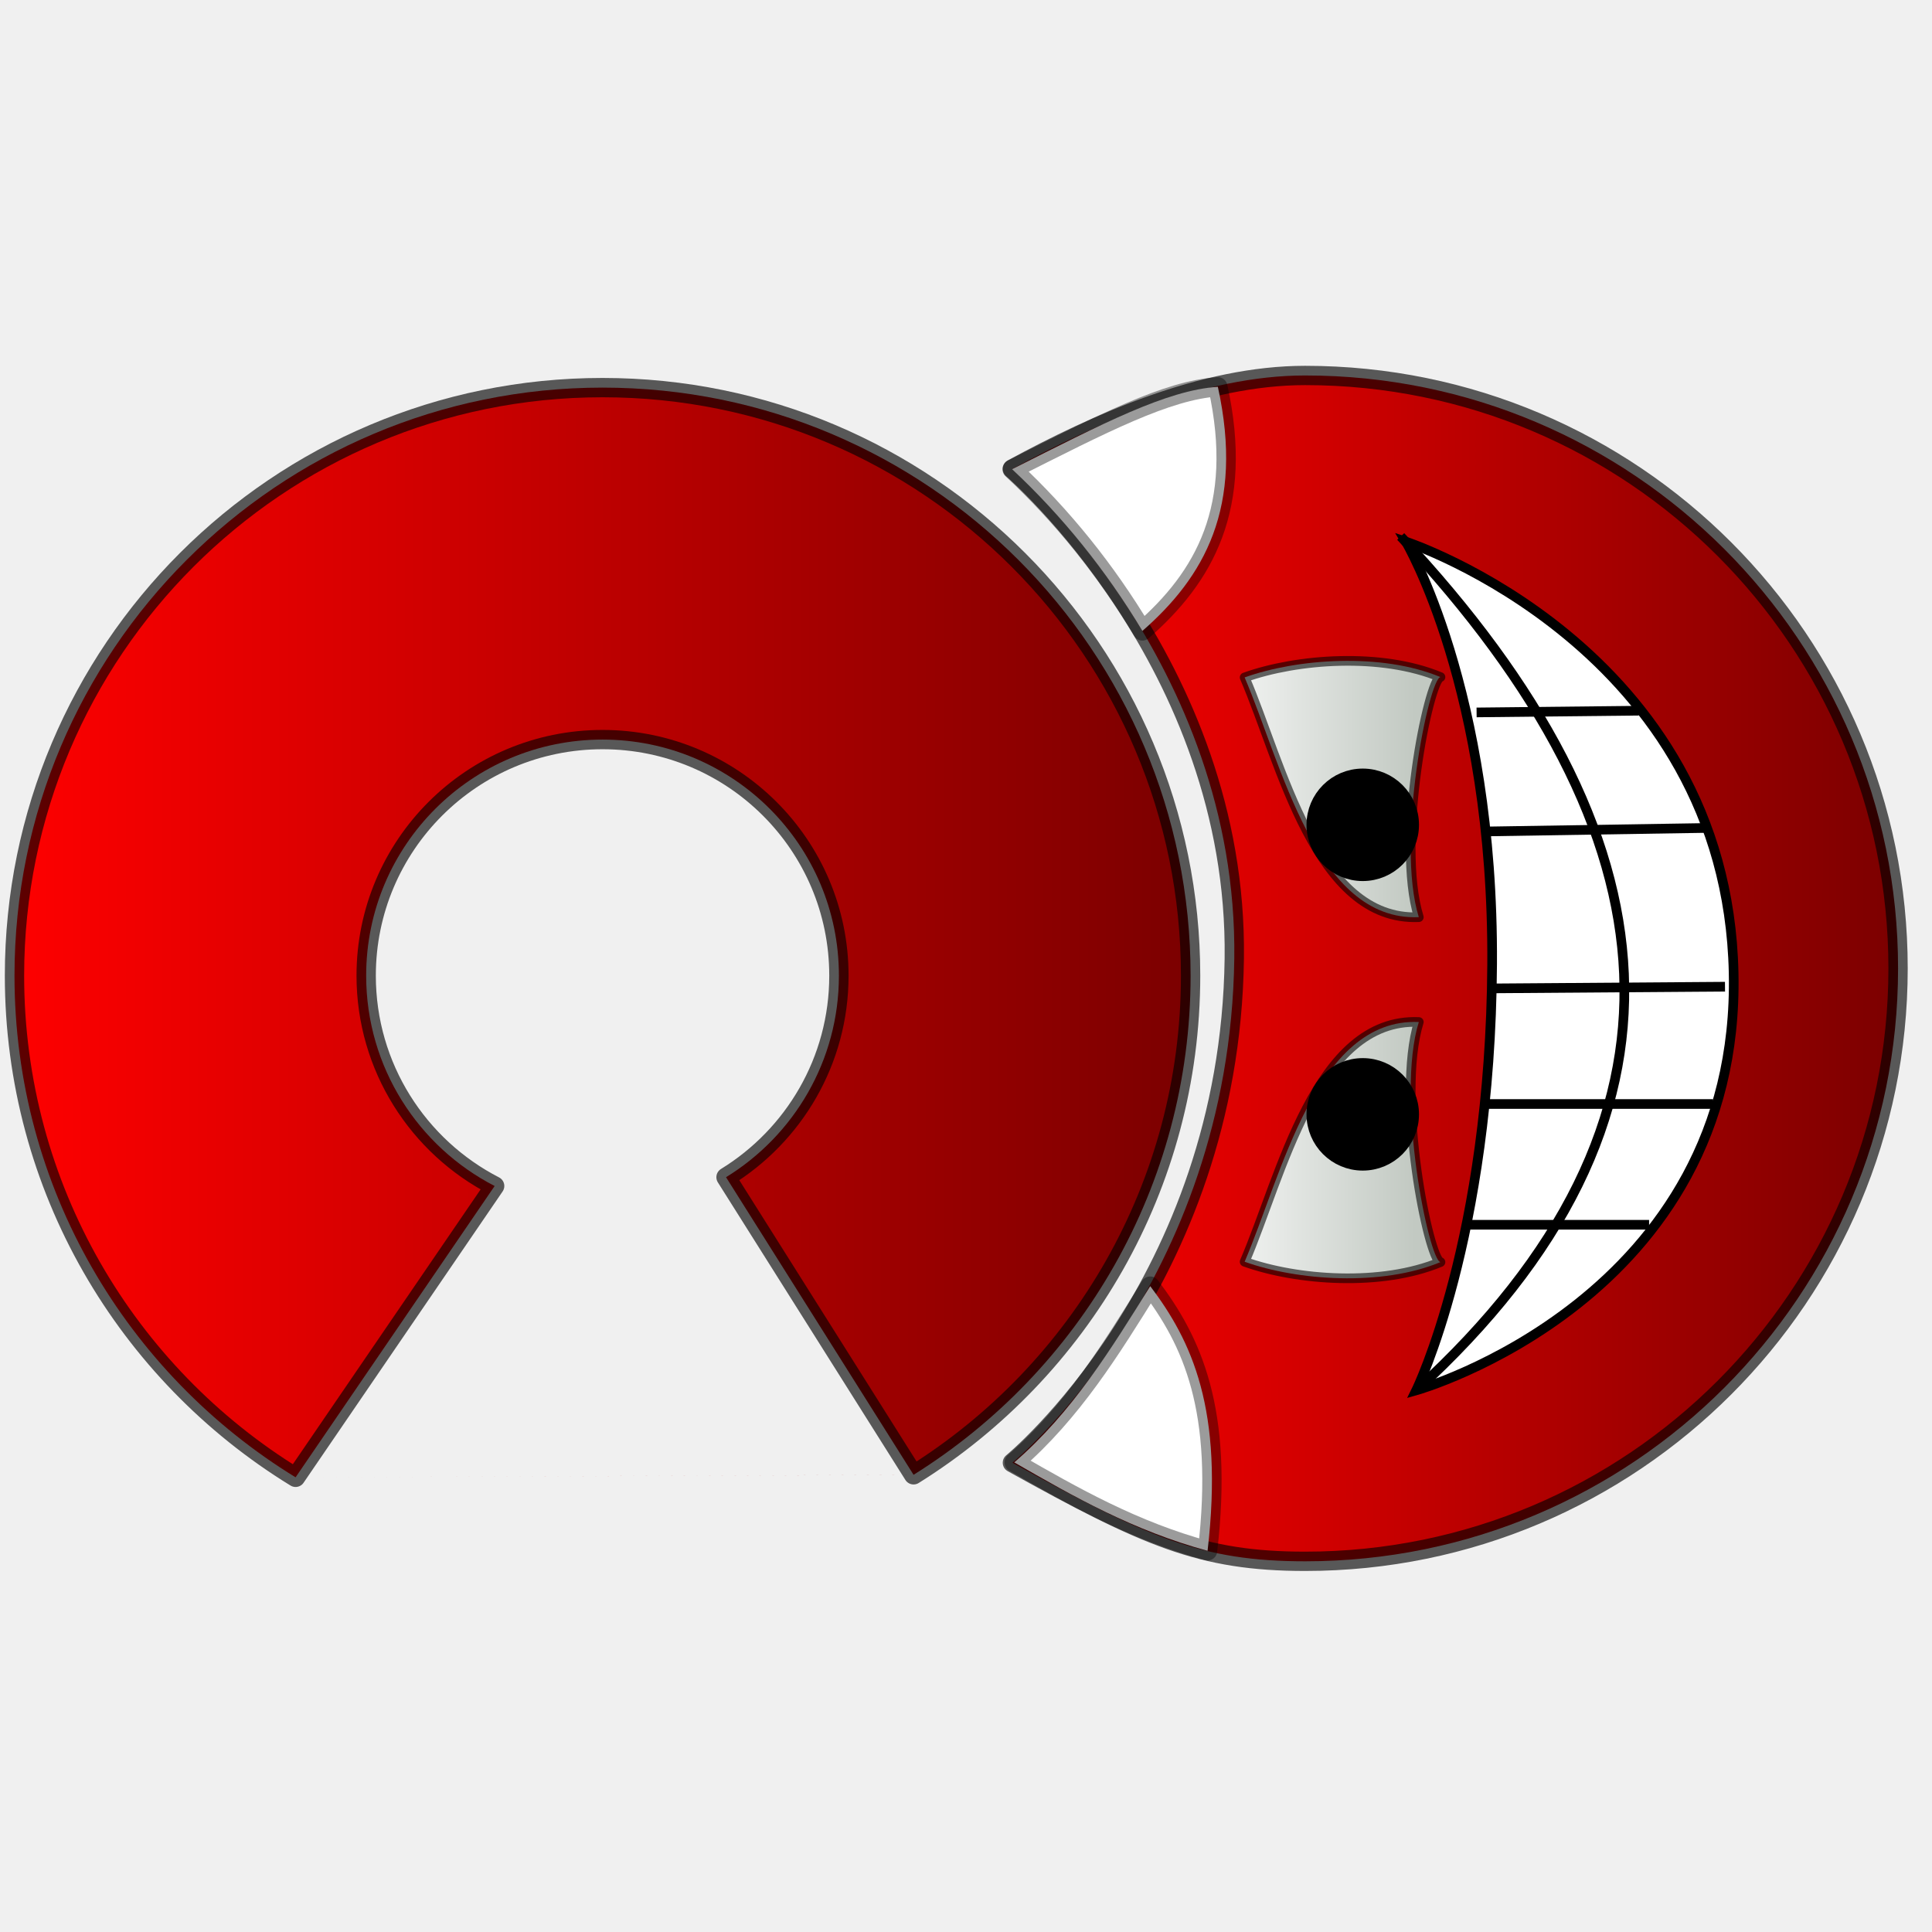
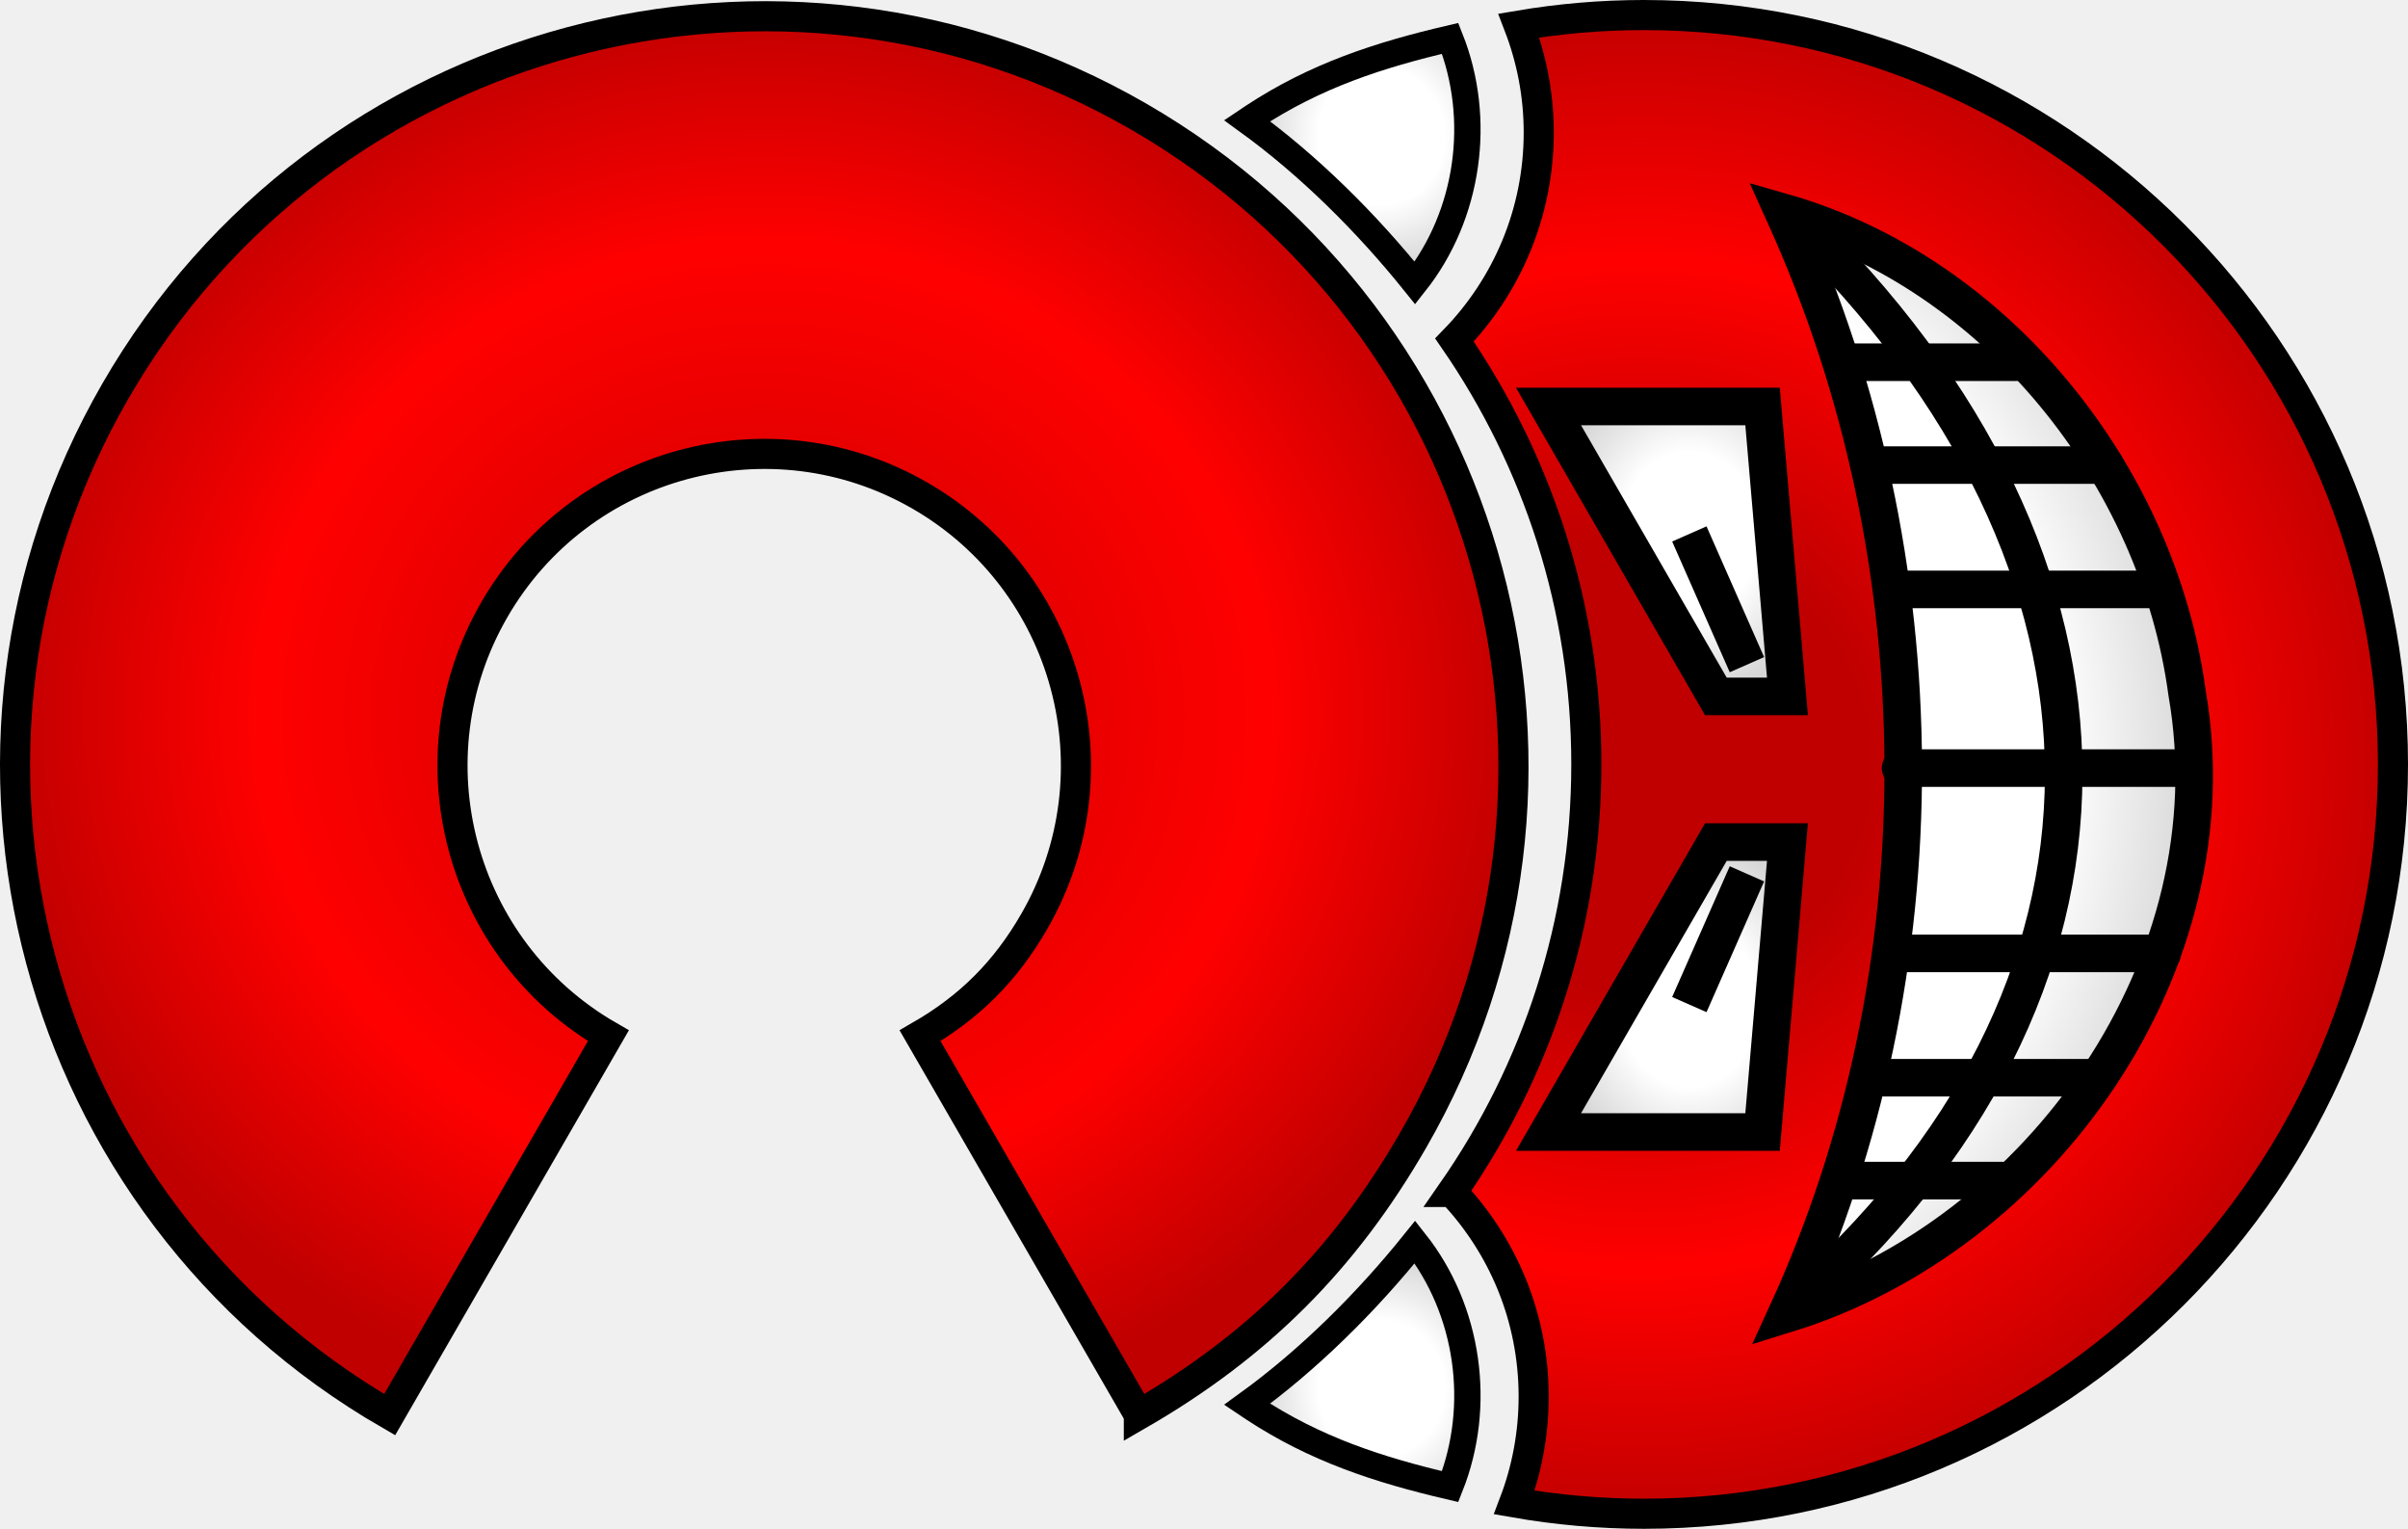
- <svg xmlns="http://www.w3.org/2000/svg" xmlns:xlink="http://www.w3.org/1999/xlink" width="200" height="200" id="svg2" version="1.1">
+ <svg xmlns="http://www.w3.org/2000/svg" xmlns:xlink="http://www.w3.org/1999/xlink" width="400.032" height="253.906" id="svg2" version="1.0" style="display:inline">
  <defs id="defs4">
-     <linearGradient id="linearGradient5039">
-       <stop style="stop-color:#ffffff;stop-opacity:1;" offset="0" id="stop5041" />
-       <stop style="stop-color:#c2c9c2;stop-opacity:1;" offset="1" id="stop5043" />
+     <linearGradient id="linearGradient3821">
+       <stop id="stop3824" offset="0" style="stop-color:#ffffff;stop-opacity:1;" />
+       <stop style="stop-color:#ffffff;stop-opacity:1;" offset="0.763" id="stop3826" />
+       <stop id="stop3828" offset="1" style="stop-color:#d6d6d6;stop-opacity:1;" />
    </linearGradient>
-     <linearGradient id="linearGradient3857">
-       <stop style="stop-color:#ff0000;stop-opacity:1;" offset="0" id="stop3859" />
-       <stop style="stop-color:#7a0000;stop-opacity:1;" offset="1" id="stop3861" />
+     <linearGradient id="linearGradient3232">
+       <stop style="stop-color:#ffffff;stop-opacity:1;" offset="0" id="stop3234" />
+       <stop id="stop3272" offset="0.5" style="stop-color:#ffffff;stop-opacity:1;" />
+       <stop style="stop-color:#d6d6d6;stop-opacity:1;" offset="1" id="stop3236" />
    </linearGradient>
-     <linearGradient xlink:href="#linearGradient3857" id="linearGradient3863" x1="0.5" y1="96.529" x2="124.25" y2="96.529" gradientUnits="userSpaceOnUse" />
-     <linearGradient xlink:href="#linearGradient3857" id="linearGradient3877" x1="110.747" y1="92.924" x2="205.568" y2="92.924" gradientUnits="userSpaceOnUse" />
-     <linearGradient xlink:href="#linearGradient5039" id="linearGradient5045" x1="122.39" y1="119.256" x2="146.46" y2="119.256" gradientUnits="userSpaceOnUse" />
-     <linearGradient xlink:href="#linearGradient5039" id="linearGradient5078" gradientUnits="userSpaceOnUse" x1="122.39" y1="119.256" x2="146.46" y2="119.256" />
+     <linearGradient id="linearGradient3817">
+       <stop id="stop3819" offset="0" style="stop-color:#e00000;stop-opacity:1;" />
+       <stop style="stop-color:#e00000;stop-opacity:1;" offset="0.3" id="stop3821" />
+       <stop style="stop-color:#ff0000;stop-opacity:1;" offset="0.66" id="stop3823" />
+       <stop id="stop3825" offset="1" style="stop-color:#c00000;stop-opacity:1;" />
+     </linearGradient>
+     <linearGradient id="linearGradient3742">
+       <stop style="stop-color:#c00000;stop-opacity:1;" offset="0" id="stop3744" />
+       <stop id="stop3801" offset="0.3" style="stop-color:#c00000;stop-opacity:1;" />
+       <stop id="stop3750" offset="0.66" style="stop-color:#ff0000;stop-opacity:1;" />
+       <stop style="stop-color:#c00000;stop-opacity:1;" offset="1" id="stop3746" />
+     </linearGradient>
+     <radialGradient xlink:href="#linearGradient3742" id="radialGradient3748" cx="125" cy="619.699" fx="125" fy="619.699" r="124.926" gradientTransform="matrix(1.077975,3.5399168e-8,-3.5098568e-8,1.068822,-9.746918,-43.24585)" gradientUnits="userSpaceOnUse" />
+     <radialGradient xlink:href="#linearGradient3817" id="radialGradient3799" cx="266.979" cy="619.113" fx="266.979" fy="619.113" r="78.692" gradientTransform="matrix(1.75008,0,0,1.788685,-200.2554,-488.2857)" gradientUnits="userSpaceOnUse" />
+     <radialGradient xlink:href="#linearGradient3232" id="radialGradient3238" cx="278.166" cy="595.33" fx="278.166" fy="595.33" r="16.41" gradientTransform="matrix(1,0,0,1.206642,0,-122.0672)" gradientUnits="userSpaceOnUse" />
+     <radialGradient xlink:href="#linearGradient3232" id="radialGradient3246" cx="277.997" cy="643.965" fx="277.997" fy="643.965" r="16.41" gradientTransform="matrix(1,0,0,1.206642,0,-134.0524)" gradientUnits="userSpaceOnUse" />
+     <radialGradient xlink:href="#linearGradient3232" id="radialGradient3254" cx="323.931" cy="618.984" fx="323.931" fy="618.984" r="27.902" gradientTransform="matrix(1,0,0,2.647868,0,-1019.863)" gradientUnits="userSpaceOnUse" />
+     <radialGradient xlink:href="#linearGradient3232" id="radialGradient3262" cx="224.045" cy="515.587" fx="224.045" fy="515.587" r="22.455" gradientTransform="matrix(1,0,0,1.066922,0,-34.84284)" gradientUnits="userSpaceOnUse" />
+     <radialGradient xlink:href="#linearGradient3232" id="radialGradient3270" cx="225.093" cy="719.319" fx="225.093" fy="719.319" r="22.032" gradientTransform="matrix(1,0,0,1.070403,0,-50.50894)" gradientUnits="userSpaceOnUse" />
+     <radialGradient xlink:href="#linearGradient3817" id="radialGradient3448" cx="125" cy="610.754" fx="125" fy="610.754" r="126.964" gradientTransform="matrix(1,0,0,0.9343106,0,40.12011)" gradientUnits="userSpaceOnUse" />
+     <radialGradient xlink:href="#linearGradient3742" id="radialGradient3480" cx="270.265" cy="618.885" fx="270.265" fy="618.885" r="80.641" gradientTransform="matrix(1.584713,0,0,1.574307,-158.0274,-355.4304)" gradientUnits="userSpaceOnUse" />
+     <radialGradient xlink:href="#linearGradient3232" id="radialGradient3488" cx="227.523" cy="514.883" fx="227.523" fy="514.883" r="20.986" gradientTransform="matrix(1,0,0,1.072325,0,-37.50956)" gradientUnits="userSpaceOnUse" />
+     <radialGradient xlink:href="#linearGradient3232" id="radialGradient2531" gradientUnits="userSpaceOnUse" gradientTransform="matrix(1,0,0,-1.072325,3.4492424e-6,1274.648)" cx="227.523" cy="514.883" fx="227.523" fy="514.883" r="20.986" />
+     <radialGradient xlink:href="#linearGradient3821" id="radialGradient3819" cx="264" cy="618.67" fx="264" fy="618.67" r="37.233" gradientTransform="matrix(2.683961,7.6099957e-7,-8.57159e-7,3.023105,-444.5648,-1251.635)" gradientUnits="userSpaceOnUse" />
+     <radialGradient xlink:href="#linearGradient3232" id="radialGradient3836" cx="278.68" cy="581.06" fx="278.68" fy="581.06" r="22.964" gradientTransform="matrix(1,0,0,1.184194,0,-107.4808)" gradientUnits="userSpaceOnUse" />
+     <radialGradient xlink:href="#linearGradient3232" id="radialGradient3844" cx="278.68" cy="658.324" fx="278.68" fy="658.324" r="22.964" gradientTransform="matrix(1,0,0,1.184194,0,-120.8063)" gradientUnits="userSpaceOnUse" />
+     <radialGradient xlink:href="#linearGradient3232-5" id="radialGradient3844-1" cx="278.68" cy="658.324" fx="278.68" fy="658.324" r="22.964" gradientTransform="matrix(1,0,0,1.184194,0,-120.8063)" gradientUnits="userSpaceOnUse" />
+     <linearGradient id="linearGradient3232-5">
+       <stop style="stop-color:#ffffff;stop-opacity:1;" offset="0" id="stop3234-6" />
+       <stop id="stop3272-8" offset="0.5" style="stop-color:#ffffff;stop-opacity:1;" />
+       <stop style="stop-color:#d6d6d6;stop-opacity:1;" offset="1" id="stop3236-1" />
+     </linearGradient>
+     <radialGradient xlink:href="#linearGradient3232-5" id="radialGradient3836-8" cx="278.68" cy="581.06" fx="278.68" fy="581.06" r="22.964" gradientTransform="matrix(1,0,0,1.184194,0,-107.4808)" gradientUnits="userSpaceOnUse" />
+     <linearGradient id="linearGradient3862">
+       <stop style="stop-color:#ffffff;stop-opacity:1;" offset="0" id="stop3864" />
+       <stop id="stop3866" offset="0.5" style="stop-color:#ffffff;stop-opacity:1;" />
+       <stop style="stop-color:#d6d6d6;stop-opacity:1;" offset="1" id="stop3868" />
+     </linearGradient>
+     <radialGradient r="22.964" fy="581.06" fx="278.68" cy="581.06" cx="278.68" gradientTransform="matrix(1,0,0,1.184194,0,-107.4808)" gradientUnits="userSpaceOnUse" id="radialGradient3874" xlink:href="#linearGradient3232-5" />
+     <radialGradient xlink:href="#linearGradient3821-2" id="radialGradient3819-2" cx="264" cy="618.67" fx="264" fy="618.67" r="37.233" gradientTransform="matrix(2.683961,7.6099957e-7,-8.57159e-7,3.023105,-444.5648,-1251.635)" gradientUnits="userSpaceOnUse" />
+     <linearGradient id="linearGradient3821-2">
+       <stop id="stop3824-0" offset="0" style="stop-color:#ffffff;stop-opacity:1;" />
+       <stop style="stop-color:#ffffff;stop-opacity:1;" offset="0.763" id="stop3826-1" />
+       <stop id="stop3828-5" offset="1" style="stop-color:#d6d6d6;stop-opacity:1;" />
+     </linearGradient>
+     <radialGradient r="37.233" fy="618.67" fx="264" cy="618.67" cx="264" gradientTransform="matrix(2.683961,7.6099957e-7,-8.57159e-7,3.023105,-444.5648,-1251.635)" gradientUnits="userSpaceOnUse" id="radialGradient3949" xlink:href="#linearGradient3821-2" />
  </defs>
-   <g id="layer2" style="display:inline">
-     <path style="fill:url(#linearGradient3863);fill-opacity:1;stroke:#000000;stroke-width:2;stroke-linecap:round;stroke-linejoin:round;stroke-miterlimit:4;stroke-opacity:0.63;stroke-dasharray:none;stroke-dashoffset:0" d="M 94.572,152.672 C 111.792,141.918 123.25,122.796 123.25,101 123.25,67.383 95.992,40.125 62.375,40.125 28.758,40.125 1.5,67.383 1.5,101 c 0,21.973 11.645,41.229 29.099,51.932 m 0,0 20.607,-30.158 C 43.311,118.713 37.906,110.483 37.906,101 c 0,-13.506 10.963,-24.438 24.469,-24.438 13.506,0 24.469,10.931 24.469,24.438 0,8.822 -4.677,16.559 -11.686,20.864 l 19.414,30.807" id="path3083" />
+   <g id="layer3" style="display:none">
+     <path id="path6848" style="fill:#000000;fill-opacity:1;stroke:none;display:inline" d="M 130.404,0.255 C 85.391,-0.906 41.164,22.03 17.092,63.724 c -35.015,60.647 -14.831,139.433 48.576,174.621 0,0 38.376,-66.538 38.789,-67.246 C 78.122,157.13 70.651,126.11 84.279,102.505 97.908,78.9 128.051,70.815 151.654,84.443 c 23.604,13.628 31.69,43.803 18.062,67.406 -4.575,7.925 -10.072,13.606 -20.209,19.28 38.819,67.491 0.463,1.15 38.818,67.206 22.485,-12.455 36.941,-27.58 48.578,-47.736 C 271.919,129.952 251.083,52.27 190.436,17.255 171.484,6.314 150.866,0.783 130.404,0.255 z M 273.096,0.062 c -7.214,10e-6 -20.712,1.296 -23.969,2.406 2.078,4.21 4.094,13.582 4.094,19.531 0,12.746 -4.853,24.603 -14.812,34.344 14.948,20.928 22.719,44.939 22.719,70.594 10e-6,25.883 -7.838,50.115 -23.031,71.375 9.63,9.56 14.281,21.1 14.281,33.625 1e-5,5.889 -1.012,11.599 -4.062,19.375 9.966,2.123 17.329,2.531 24.812,2.531 70.02,3e-5 126.875,-56.887 126.875,-126.906 C 400.002,56.917 343.116,0.062 273.096,0.062 z m 36.656,43.875 c 6.862,3.482 13.218,7.931 19,13.094 l -8.281,0 c -3.251,-4.416 -6.853,-8.793 -10.719,-13.094 z m -4.906,3.906 c 2.742,3.035 5.242,6.104 7.656,9.188 l -4.375,0 c -1.01,-3.091 -2.136,-6.145 -3.281,-9.188 z m 5.156,15.438 7.156,0 c 2.533,3.589 4.868,7.209 6.969,10.844 l -11.219,0 c -0.878,-3.642 -1.848,-7.252 -2.906,-10.844 z m 14.688,0 10.219,0 c 3.178,3.409 6.111,7.011 8.781,10.844 l -12.469,0 c -1.982,-3.643 -4.149,-7.255 -6.531,-10.844 z m -62.688,6.938 28.344,0 3.656,42.719 -7.344,0 -24.656,-42.719 z m 52.375,10.156 13.156,0 c 2.428,4.785 4.587,9.582 6.281,14.406 l -16.906,0 c -0.7,-4.828 -1.524,-9.635 -2.531,-14.406 z m 20.219,0 13.188,0 c 2.718,4.607 4.984,9.437 6.906,14.406 l -14.406,0 c -1.596,-4.824 -3.409,-9.637 -5.688,-14.406 z m -52.5,2.219 -5.719,2.531 9.562,21.719 5.719,-2.531 -9.562,-21.719 z m 35.625,18.406 17.938,0 c 2.233,7.817 3.511,15.648 3.844,23.438 l -20.219,0 C 319.169,116.598 318.634,108.784 317.721,101 z m 24.406,0 14.844,0 c 1.464,4.751 2.656,9.567 3.312,14.469 l 0,0.062 0,0.062 c 0.514,2.946 0.806,5.901 0.969,8.844 l -15.531,0 c -0.316,-7.809 -1.496,-15.647 -3.594,-23.438 z m -22.875,29.688 20.375,0 c -0.183,8.255 -1.492,16.444 -3.812,24.531 l -18.188,0 c 0.986,-8.139 1.522,-16.329 1.625,-24.531 z m 26.594,0 15.5,0 c -0.213,8.368 -1.724,16.629 -4.406,24.531 l -14.625,0 c 2.179,-8.079 3.359,-16.27 3.531,-24.531 z m -59.188,11.875 7.344,0 -3.656,42.719 -28.344,0 24.656,-42.719 z m -0.719,5.625 -9.562,21.719 5.719,2.531 9.562,-21.719 -5.719,-2.531 z m 30.875,13.281 17.094,0 c -1.742,4.858 -3.935,9.665 -6.469,14.406 l -13.281,0 c 1.038,-4.769 1.933,-9.578 2.656,-14.406 z m 23.562,0 14.125,0 c -2.126,5.003 -4.685,9.82 -7.656,14.406 l -12.344,0 c 2.364,-4.734 4.241,-9.551 5.875,-14.406 z m -27.688,20.625 11.188,0 c -2.266,3.678 -4.773,7.295 -7.531,10.875 l -6.688,0 c 1.097,-3.602 2.124,-7.222 3.031,-10.875 z m 18.312,0 11.438,0 c -2.952,3.862 -6.2,7.487 -9.688,10.875 l -8.781,0 c 2.565,-3.578 4.915,-7.196 7.031,-10.875 z m -23.281,17.094 3.469,0 c -1.884,2.173 -3.739,4.341 -5.812,6.469 0.805,-2.15 1.609,-4.295 2.344,-6.469 z m 11.688,0 6.344,0 c -4.693,3.758 -9.708,7.124 -15,9.906 3.093,-3.23 5.967,-6.563 8.656,-9.906 z M 242.284,3.812 240.44,4.25 C 228.419,7.054 217.594,10.605 207.034,17.562 l -0.031,0 -0.281,0.188 -0.719,0.5 -2.625,1.719 2.562,1.844 c 10.027,7.26 19.45,16.618 27.438,26.562 l 1.719,2.156 1.719,-2.156 c 9.477,-11.97 11.788,-28.662 6.156,-42.812 l -0.688,-1.75 z M 239.502,9 c 3.874,11.414 2.151,24.439 -4.594,34.406 -7.099,-8.529 -15.199,-16.487 -23.875,-23.125 C 219.953,14.717 229.15,11.52 239.502,9 z m -4.406,193.75 -1.719,2.156 c -7.988,9.945 -17.411,19.271 -27.438,26.531 l -2.562,1.844 2.625,1.75 0.719,0.5 0.281,0.188 0.031,0 c 10.561,6.958 21.385,10.509 33.406,13.312 l 1.844,0.438 0.688,-1.75 c 5.632,-14.15 3.321,-30.843 -6.156,-42.812 l -1.719,-2.156 z m -0.188,7.094 c 6.75,9.968 8.47,23.02 4.594,34.438 -10.348,-2.519 -19.553,-5.721 -28.469,-11.281 8.677,-6.639 16.775,-14.625 23.875,-23.156 z" />
  </g>
-   <g id="layer3" style="opacity:1;display:inline">
-     <path transform="matrix(0.9879981,0,0,0.9879981,-5.614153,8.438871)" style="fill:url(#linearGradient3877);fill-opacity:1;stroke:#000000;stroke-width:2.024;stroke-linecap:round;stroke-linejoin:round;stroke-miterlimit:4;stroke-opacity:0.63;stroke-dasharray:none;stroke-dashoffset:0" d="m 204.556,92.924 c 0,34.31 -27.814,62.124 -62.124,62.124 -10.925,0 -16.667,-2.552 -30.673,-10.328 0,0 22.793,-18.697 23.248,-52.819 0.413,-31.006 -23.248,-51.313 -23.248,-51.313 8.798,-4.776 19.958,-9.789 30.673,-9.789 34.31,0 62.124,27.814 62.124,62.124 z" id="path3866" />
+   <g id="layer1" style="display:none" transform="translate(1.964422,-491.9322)">
+     <path id="path2588" style="fill:#000000;fill-opacity:1;stroke:#000000;stroke-width:5;stroke-miterlimit:4;stroke-opacity:1;stroke-dasharray:none;stroke-dashoffset:0;display:inline" d="m 187.229,726.878 -36.345,-62.931 c 8.252,-4.764 14.19,-10.702 18.954,-18.954 14.292,-24.755 5.801,-56.444 -18.954,-70.736 -24.754,-14.292 -56.444,-5.801 -70.736,18.954 -14.292,24.754 -5.801,56.444 18.954,70.736 l -36.33,62.931 C 3.274,692.528 -17.134,616.362 17.216,556.865 51.566,497.369 127.732,476.96 187.229,511.311 c 59.497,34.35 79.905,110.516 45.555,170.013 -11.45,19.832 -25.723,34.105 -45.555,45.555 z" />
+     <path style="fill:#000000;fill-opacity:1;stroke:#000000;stroke-width:5;stroke-miterlimit:4;stroke-opacity:1;stroke-dasharray:none;stroke-dashoffset:0;display:inline" d="m 239.287,689.901 c 8.389,8.869 13.531,20.807 13.531,33.969 0,6.19 -1.14,12.13 -3.219,17.594 6.991,1.222 14.192,1.875 21.531,1.875 68.695,1e-5 124.438,-55.773 124.438,-124.469 0,-68.695 -55.773,-124.438 -124.469,-124.438 -7.073,0 -14.002,0.613 -20.75,1.75 2.123,5.514 3.312,11.49 3.312,17.75 -1e-5,13.397 -5.344,25.555 -14,34.469 13.804,20.034 21.906,44.309 21.906,70.469 0,26.394 -8.251,50.886 -22.281,71.031 z" id="path2590" />
+     <path style="fill:url(#radialGradient3488);fill-opacity:1;stroke:#000000;stroke-width:4.376;stroke-miterlimit:4;stroke-opacity:1;stroke-dasharray:none;stroke-dashoffset:0;display:inline" d="m 206.229,511.308 c 10.273,-6.768 20.808,-10.223 32.716,-13 5.335,13.405 3.122,29.305 -5.846,40.631 -8.096,-10.078 -17.66,-19.554 -27.88,-26.954 l 0.727,-0.487 0.282,-0.189 z" id="path2592" />
+     <path id="path2620" d="m 206.229,725.831 c 10.273,6.768 20.808,10.223 32.716,13 5.335,-13.405 3.122,-29.305 -5.846,-40.631 -8.096,10.078 -17.66,19.554 -27.88,26.954 l 0.727,0.487 0.282,0.189 z" style="fill:url(#radialGradient2531);fill-opacity:1;stroke:#000000;stroke-width:4.376;stroke-miterlimit:4;stroke-opacity:1;stroke-dasharray:none;stroke-dashoffset:0;display:inline" />
+     <path id="path2478-7" d="m 294.979,607.595 -11.891,0 -27.8,-48.151 35.555,0 4.136,48.151 z" style="fill:url(#radialGradient3874);fill-opacity:1;fill-rule:evenodd;stroke:#000000;stroke-width:6.237;stroke-linecap:butt;stroke-linejoin:miter;stroke-miterlimit:4;stroke-opacity:1;stroke-dasharray:none;display:inline" />
+     <path id="path2480-1" d="m 288.245,602.322 -9.565,-21.714" style="fill:none;stroke:#000000;stroke-width:6.237;stroke-linecap:butt;stroke-linejoin:miter;stroke-miterlimit:4;stroke-opacity:1;stroke-dasharray:none;display:inline" />
+     <path style="fill:url(#radialGradient3844-1);fill-opacity:1;fill-rule:evenodd;stroke:#000000;stroke-width:6.237;stroke-linecap:butt;stroke-linejoin:miter;stroke-miterlimit:4;stroke-opacity:1;stroke-dasharray:none;display:inline" d="m 294.979,631.789 -11.891,0 -27.8,48.151 35.555,0 4.136,-48.151 z" id="path2492-9" />
+     <path style="fill:none;stroke:#000000;stroke-width:6.237;stroke-linecap:butt;stroke-linejoin:miter;stroke-miterlimit:4;stroke-opacity:1;stroke-dasharray:none;display:inline" d="m 288.245,637.062 -9.565,21.714" id="path2494-9" />
+     <path id="path2476-5" d="m 294.668,527.985 c 25.741,56.845 26.311,125.241 0.195,182.149 42.33,-13.072 74.331,-58.245 66.498,-103.138 -4.847,-36.19 -31.714,-69.675 -67.044,-79.79 l 0.351,0.78 z" style="fill:url(#radialGradient3949);fill-opacity:1;stroke:#000000;stroke-width:6.237;stroke-linecap:round;stroke-miterlimit:4;stroke-opacity:1;stroke-dasharray:none;stroke-dashoffset:0;display:inline" />
+     <path id="path2482-6" d="m 295.557,709.305 c 60.232,-52.477 60.49,-123.307 0.323,-181.277" style="fill:none;stroke:#000000;stroke-width:6.237;stroke-linecap:round;stroke-linejoin:miter;stroke-miterlimit:4;stroke-opacity:1;stroke-dasharray:none;display:inline" />
+     <path id="path2484-7" d="m 313.764,619.497 48.179,0" style="fill:none;stroke:#000000;stroke-width:6.237;stroke-linecap:round;stroke-linejoin:miter;stroke-miterlimit:4;stroke-opacity:1;stroke-dasharray:none;display:inline" />
+     <path id="path2486-1" d="m 312.387,589.824 44.857,0" style="fill:none;stroke:#000000;stroke-width:6.237;stroke-linecap:round;stroke-linejoin:miter;stroke-miterlimit:4;stroke-opacity:1;stroke-dasharray:none;display:inline" />
+     <path id="path2488-3" d="m 308.533,569.176 39.203,0" style="fill:none;stroke:#000000;stroke-width:6.237;stroke-linecap:round;stroke-linejoin:miter;stroke-miterlimit:4;stroke-opacity:1;stroke-dasharray:none;display:inline" />
+     <path id="path2490-8" d="m 304.954,552.09 28.089,0" style="fill:none;stroke:#000000;stroke-width:6.237;stroke-linecap:round;stroke-linejoin:miter;stroke-miterlimit:4;stroke-opacity:1;stroke-dasharray:none;display:inline" />
+     <path style="fill:none;stroke:#000000;stroke-width:6.237;stroke-linecap:round;stroke-linejoin:miter;stroke-miterlimit:4;stroke-opacity:1;stroke-dasharray:none;display:inline" d="m 312.387,650.275 44.857,0" id="path2496-2" />
+     <path style="fill:none;stroke:#000000;stroke-width:6.237;stroke-linecap:round;stroke-linejoin:miter;stroke-miterlimit:4;stroke-opacity:1;stroke-dasharray:none;display:inline" d="m 308.533,670.923 37.988,0" id="path2498-7" />
+     <path style="fill:none;stroke:#000000;stroke-width:6.237;stroke-linecap:round;stroke-linejoin:miter;stroke-miterlimit:4;stroke-opacity:1;stroke-dasharray:none;display:inline" d="m 304.954,688.009 25.832,0" id="path2500-3" />
  </g>
-   <g id="layer4" style="display:inline">
-     <path style="fill:#ffffff;stroke:#000000;stroke-width:2;stroke-linecap:round;stroke-linejoin:round;stroke-miterlimit:4;stroke-opacity:0.392;stroke-dasharray:none" d="m 104.772,48.572 c 9.343,-4.711 16.039,-8.195 21.3,-8.527 2.756,12.53 -1.463,19.715 -7.812,25.268 -3.782,-6.294 -8.277,-11.875 -13.487,-16.741 z" id="path4995" />
-     <path style="fill:#ffffff;stroke:#000000;stroke-width:2;stroke-linecap:round;stroke-linejoin:round;stroke-miterlimit:4;stroke-opacity:0.392;stroke-dasharray:none" d="m 104.993,151.386 c 6.018,-5.199 10.029,-11.735 14.079,-18.246 4.288,5.669 7.639,12.743 5.935,27.4 -7.648,-2.074 -13.848,-5.598 -20.014,-9.155 z" id="path4997" />
-   </g>
-   <g id="layer6">
-     <g id="g5051">
-       <path id="path5000" d="m 128.844,130.616 c 5.411,1.942 14.153,2.59 20.273,0.036 -1.187,-0.162 -4.666,-17.017 -2.242,-24.855 -10.654,-0.449 -14.227,15.978 -18.031,24.819 z" style="fill:url(#linearGradient5045);fill-opacity:1;stroke:#000000;stroke-width:1px;stroke-linecap:round;stroke-linejoin:round;stroke-opacity:0.588" />
-       <path transform="translate(-82.85714,-27.14286)" d="m 228.75,142.5 a 4.821,4.821 0 1 1 -9.643,0 4.821,4.821 0 1 1 9.643,0 z" id="path5049" style="fill:#000000;fill-opacity:1;stroke:#000000;stroke-width:2;stroke-linecap:round;stroke-linejoin:round;stroke-miterlimit:4;stroke-opacity:1;stroke-dasharray:none;stroke-dashoffset:0" />
-     </g>
-     <g id="g5072" transform="matrix(1,0,0,-1,0,200.7419)">
-       <path style="fill:url(#linearGradient5078);fill-opacity:1;stroke:#000000;stroke-width:1px;stroke-linecap:round;stroke-linejoin:round;stroke-opacity:0.588" d="m 128.844,130.616 c 5.411,1.942 14.153,2.59 20.273,0.036 -1.187,-0.162 -4.666,-17.017 -2.242,-24.855 -10.654,-0.449 -14.227,15.978 -18.031,24.819 z" id="path5074" />
-       <path style="fill:#000000;fill-opacity:1;stroke:#000000;stroke-width:2;stroke-linecap:round;stroke-linejoin:round;stroke-miterlimit:4;stroke-opacity:1;stroke-dasharray:none;stroke-dashoffset:0" id="path5076" d="m 228.75,142.5 a 4.821,4.821 0 1 1 -9.643,0 4.821,4.821 0 1 1 9.643,0 z" transform="translate(-82.85714,-27.14286)" />
-     </g>
-   </g>
-   <g id="layer7">
-     <path style="fill:#ffffff;stroke:#000000;stroke-width:1px;stroke-linecap:butt;stroke-linejoin:miter;stroke-opacity:1" d="m 145.536,56.071 c 0,0 33.216,10.892 33.929,44.643 0.712,33.75 -32.857,43.214 -32.857,43.214 0,0 7.687,-15.628 7.857,-44.107 0.171,-28.479 -8.929,-43.75 -8.929,-43.75 z" id="path5081" />
-     <path style="fill:none;stroke:#000000;stroke-width:1px;stroke-linecap:butt;stroke-linejoin:miter;stroke-opacity:1" d="M 146.607,143.929 C 177.235,115.96 173.869,86.36 145,55.536" id="path5083" />
-     <path style="fill:none;stroke:#000000;stroke-width:1px;stroke-linecap:butt;stroke-linejoin:miter;stroke-opacity:1" d="m 151.607,126.786 c 0.893,0 19.107,0 19.107,0" id="path5085" />
-     <path style="fill:none;stroke:#000000;stroke-width:1px;stroke-linecap:butt;stroke-linejoin:miter;stroke-opacity:1" d="m 153.75,114.286 23.571,0" id="path5087" />
-     <path style="fill:none;stroke:#000000;stroke-width:1px;stroke-linecap:butt;stroke-linejoin:miter;stroke-opacity:1" d="m 154.107,102.321 24.464,-0.179" id="path5089" />
-     <path style="fill:none;stroke:#000000;stroke-width:1px;stroke-linecap:butt;stroke-linejoin:miter;stroke-opacity:1" d="m 153.929,86.071 22.5,-0.357" id="path5091" />
-     <path style="fill:none;stroke:#000000;stroke-width:1px;stroke-linecap:butt;stroke-linejoin:miter;stroke-opacity:1" d="m 152.857,73.75 16.786,-0.179" id="path5093" />
+   <g id="layer2" style="display:inline" transform="translate(1.964422,-491.9322)">
+     <path d="m 187.229,726.878 -36.345,-62.931 c 8.252,-4.764 14.19,-10.702 18.954,-18.954 14.292,-24.755 5.801,-56.444 -18.954,-70.736 -24.754,-14.292 -56.444,-5.801 -70.736,18.954 -14.292,24.754 -5.801,56.444 18.954,70.736 l -36.33,62.931 C 3.274,692.528 -17.134,616.362 17.216,556.865 51.566,497.369 127.732,476.96 187.229,511.311 c 59.497,34.35 79.905,110.516 45.555,170.013 -11.45,19.832 -25.723,34.105 -45.555,45.555 z" style="fill:url(#radialGradient3448);fill-opacity:1;stroke:#000000;stroke-width:5;stroke-miterlimit:4;stroke-opacity:1;stroke-dasharray:none;stroke-dashoffset:0;display:inline" id="path3388" />
+     <path id="path3392" d="m 239.287,689.901 c 8.389,8.869 13.531,20.807 13.531,33.969 0,6.19 -1.14,12.13 -3.219,17.594 6.991,1.222 14.192,1.875 21.531,1.875 68.695,1e-5 124.438,-55.773 124.438,-124.469 0,-68.695 -55.773,-124.438 -124.469,-124.438 -7.073,0 -14.002,0.613 -20.75,1.75 2.123,5.514 3.312,11.49 3.312,17.75 -1e-5,13.397 -5.344,25.555 -14,34.469 13.804,20.034 21.906,44.309 21.906,70.469 0,26.394 -8.251,50.886 -22.281,71.031 z" style="fill:url(#radialGradient3480);fill-opacity:1;stroke:#000000;stroke-width:5;stroke-miterlimit:4;stroke-opacity:1;stroke-dasharray:none;stroke-dashoffset:0" />
+     <path id="path3422" d="m 206.229,511.308 c 10.273,-6.768 20.808,-10.223 32.716,-13 5.335,13.405 3.122,29.305 -5.846,40.631 -8.096,-10.078 -17.66,-19.554 -27.88,-26.954 l 0.727,-0.487 0.282,-0.189 z" style="fill:url(#radialGradient3488);fill-opacity:1;stroke:#000000;stroke-width:4.376;stroke-miterlimit:4;stroke-opacity:1;stroke-dasharray:none;stroke-dashoffset:0;display:inline" />
+     <path id="path2476" d="m 294.668,527.985 c 25.741,56.845 26.311,125.241 0.195,182.149 42.33,-13.072 74.331,-58.245 66.498,-103.138 -4.847,-36.19 -31.714,-69.675 -67.044,-79.79 l 0.351,0.78 z" style="fill:url(#radialGradient3819);fill-opacity:1;stroke:#000000;stroke-width:6.237;stroke-linecap:round;stroke-miterlimit:4;stroke-opacity:1;stroke-dasharray:none;stroke-dashoffset:0" />
+     <path id="path2478" d="m 294.979,607.595 -11.891,0 -27.8,-48.151 35.555,0 4.136,48.151 z" style="fill:url(#radialGradient3836);fill-opacity:1;fill-rule:evenodd;stroke:#000000;stroke-width:6.237;stroke-linecap:butt;stroke-linejoin:miter;stroke-miterlimit:4;stroke-opacity:1;stroke-dasharray:none" />
+     <path id="path2480" d="m 288.245,602.322 -9.565,-21.714" style="fill:none;stroke:#000000;stroke-width:6.237;stroke-linecap:butt;stroke-linejoin:miter;stroke-miterlimit:4;stroke-opacity:1;stroke-dasharray:none" />
+     <path id="path2482" d="m 295.557,709.305 c 60.232,-52.477 60.49,-123.307 0.323,-181.277" style="fill:none;stroke:#000000;stroke-width:6.237;stroke-linecap:round;stroke-linejoin:miter;stroke-miterlimit:4;stroke-opacity:1;stroke-dasharray:none" />
+     <path id="path2484" d="m 313.764,619.497 48.179,0" style="fill:none;stroke:#000000;stroke-width:6.237;stroke-linecap:round;stroke-linejoin:miter;stroke-miterlimit:4;stroke-opacity:1;stroke-dasharray:none" />
+     <path id="path2486" d="m 312.387,589.824 44.857,0" style="fill:none;stroke:#000000;stroke-width:6.237;stroke-linecap:round;stroke-linejoin:miter;stroke-miterlimit:4;stroke-opacity:1;stroke-dasharray:none" />
+     <path id="path2488" d="m 308.533,569.176 39.203,0" style="fill:none;stroke:#000000;stroke-width:6.237;stroke-linecap:round;stroke-linejoin:miter;stroke-miterlimit:4;stroke-opacity:1;stroke-dasharray:none" />
+     <path id="path2490" d="m 304.954,552.09 28.089,0" style="fill:none;stroke:#000000;stroke-width:6.237;stroke-linecap:round;stroke-linejoin:miter;stroke-miterlimit:4;stroke-opacity:1;stroke-dasharray:none" />
+     <path style="fill:url(#radialGradient3844);fill-opacity:1;fill-rule:evenodd;stroke:#000000;stroke-width:6.237;stroke-linecap:butt;stroke-linejoin:miter;stroke-miterlimit:4;stroke-opacity:1;stroke-dasharray:none" d="m 294.979,631.789 -11.891,0 -27.8,48.151 35.555,0 4.136,-48.151 z" id="path2492" />
+     <path style="fill:none;stroke:#000000;stroke-width:6.237;stroke-linecap:butt;stroke-linejoin:miter;stroke-miterlimit:4;stroke-opacity:1;stroke-dasharray:none" d="m 288.245,637.062 -9.565,21.714" id="path2494" />
+     <path style="fill:none;stroke:#000000;stroke-width:6.237;stroke-linecap:round;stroke-linejoin:miter;stroke-miterlimit:4;stroke-opacity:1;stroke-dasharray:none" d="m 312.387,650.275 44.857,0" id="path2496" />
+     <path style="fill:none;stroke:#000000;stroke-width:6.237;stroke-linecap:round;stroke-linejoin:miter;stroke-miterlimit:4;stroke-opacity:1;stroke-dasharray:none" d="m 308.533,670.923 37.988,0" id="path2498" />
+     <path style="fill:none;stroke:#000000;stroke-width:6.237;stroke-linecap:round;stroke-linejoin:miter;stroke-miterlimit:4;stroke-opacity:1;stroke-dasharray:none" d="m 304.954,688.009 25.832,0" id="path2500" />
+     <path style="fill:url(#radialGradient2531);fill-opacity:1;stroke:#000000;stroke-width:4.376;stroke-miterlimit:4;stroke-opacity:1;stroke-dasharray:none;stroke-dashoffset:0;display:inline" d="m 206.229,725.831 c 10.273,6.768 20.808,10.223 32.716,13 5.335,-13.405 3.122,-29.305 -5.846,-40.631 -8.096,10.078 -17.66,19.554 -27.88,26.954 l 0.727,0.487 0.282,0.189 z" id="path2529" />
  </g>
</svg>
